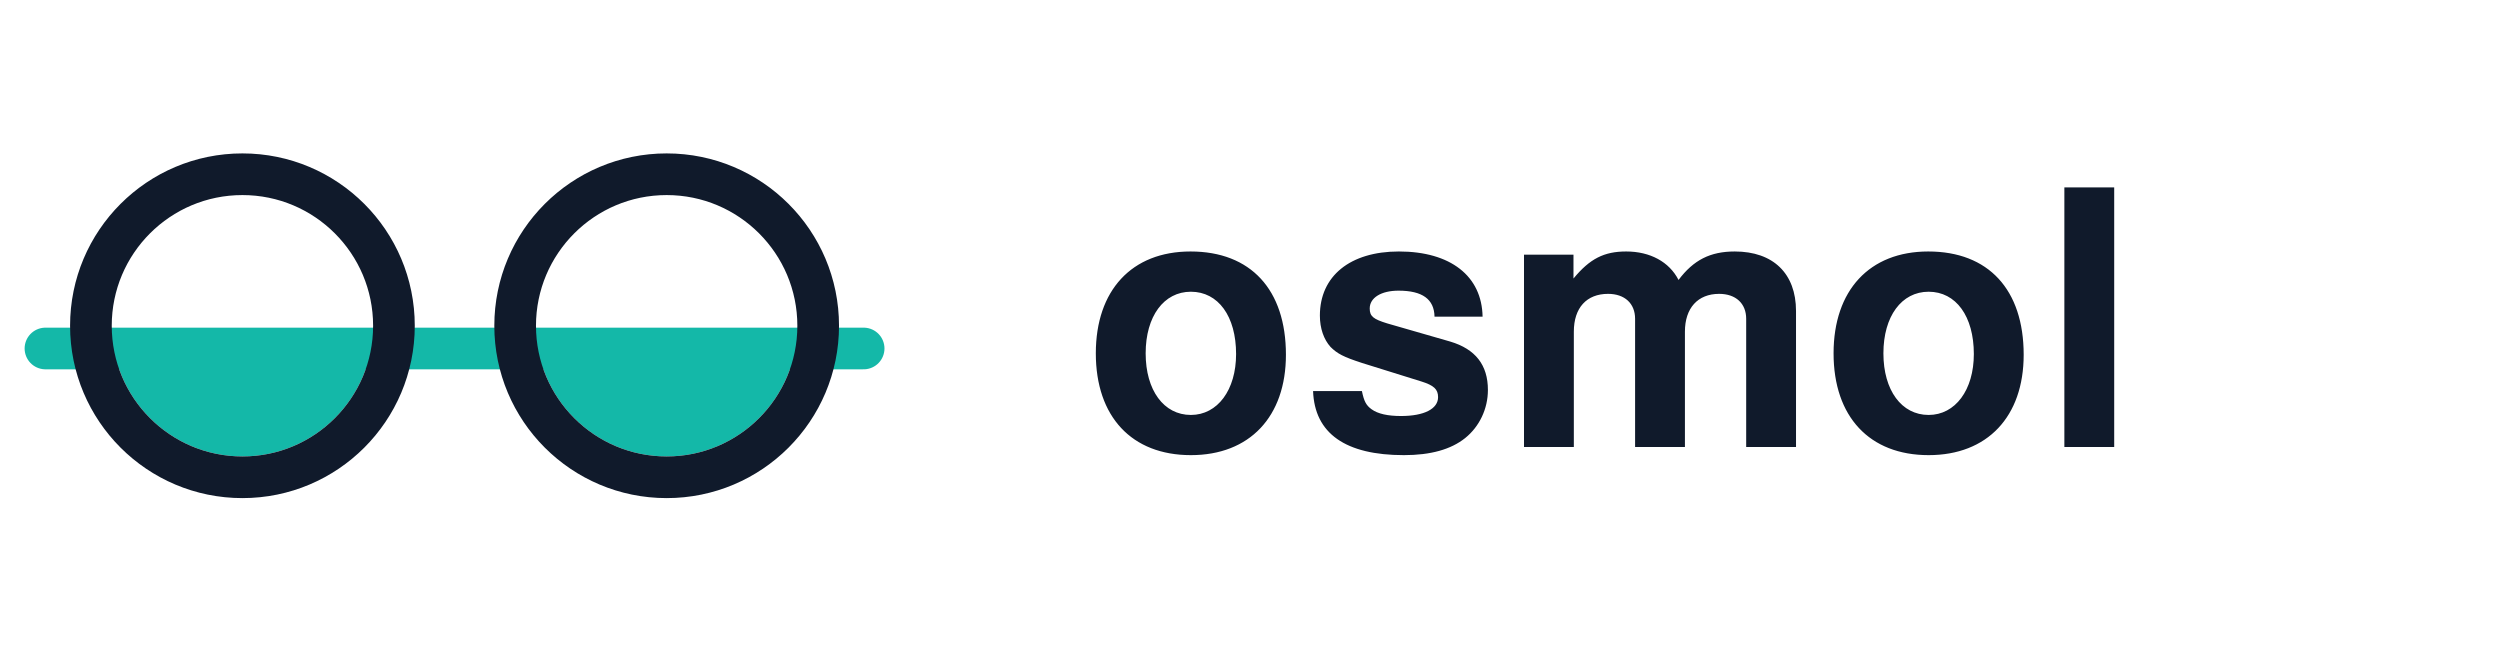
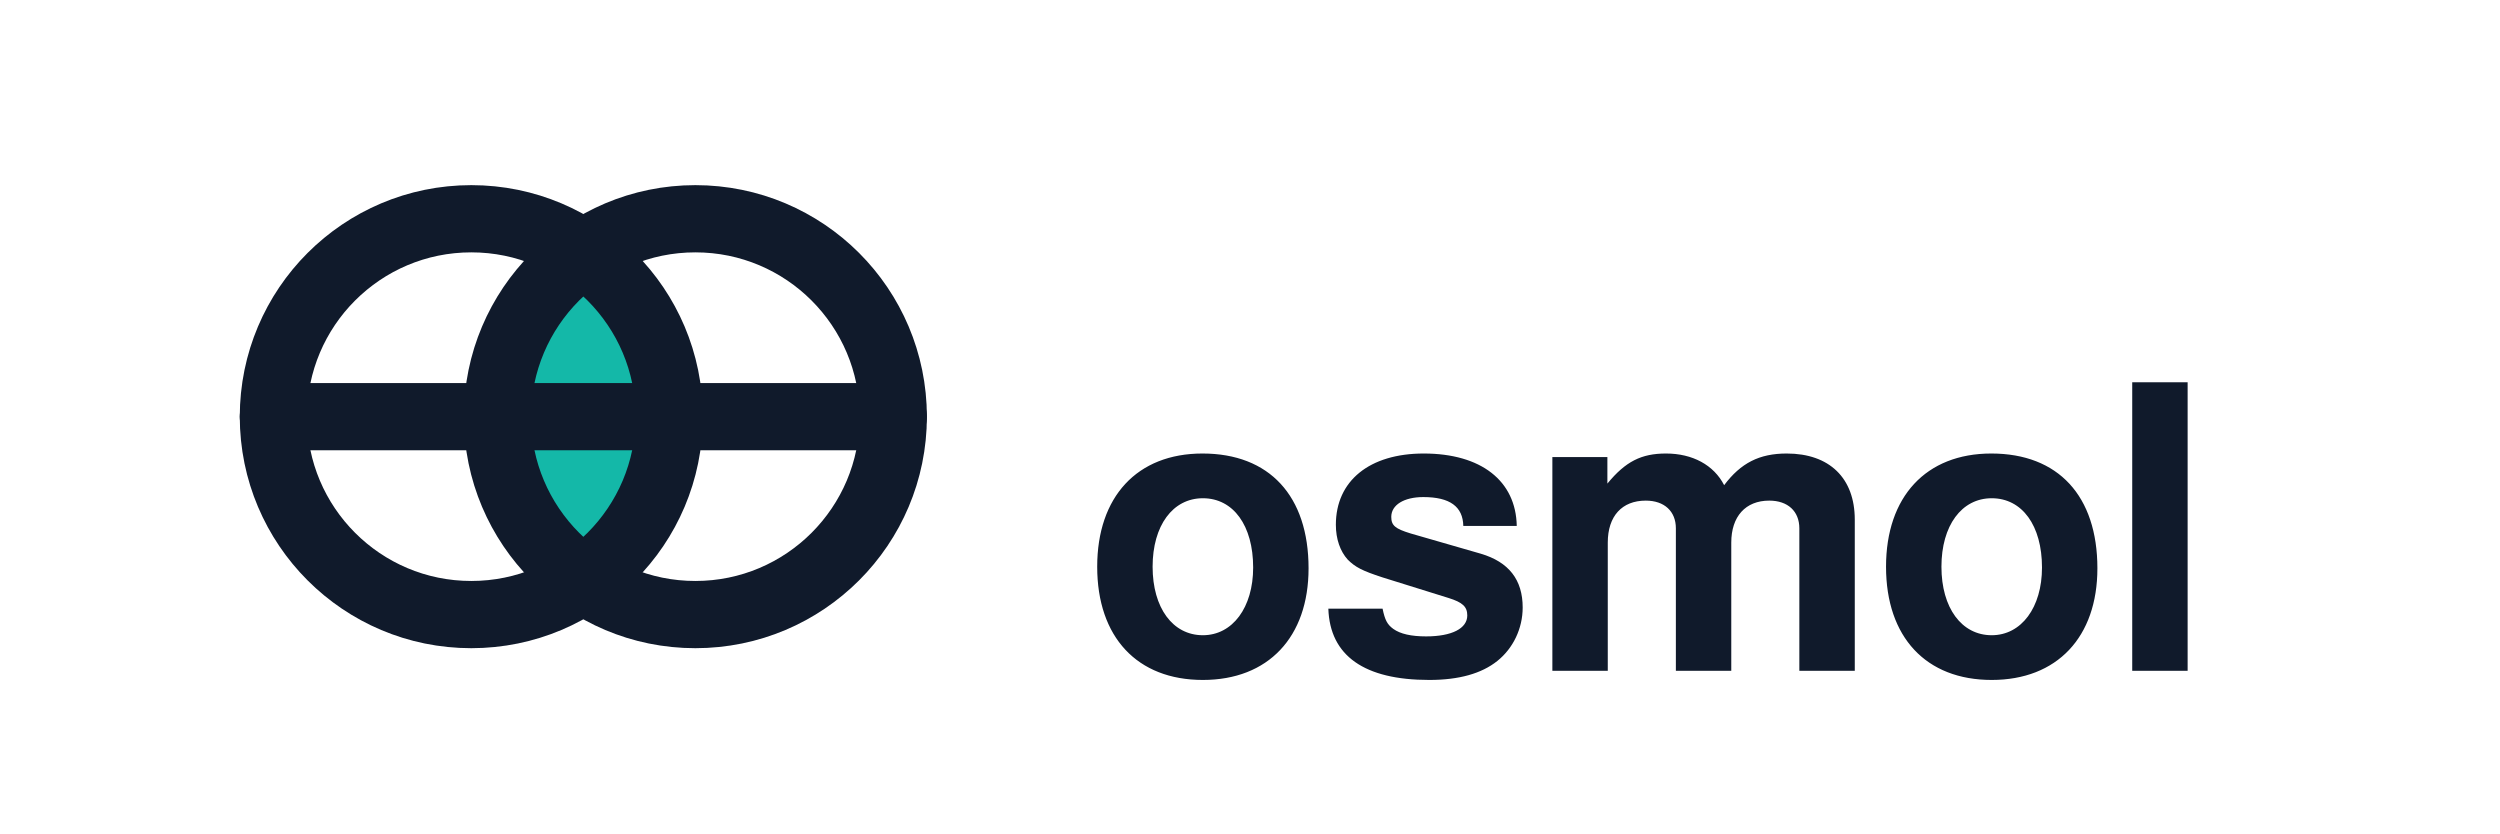
- <svg xmlns="http://www.w3.org/2000/svg" viewBox="0 0 660 172" role="img" aria-label="Osmol logo">
-   <defs>
-     <clipPath id="wL">
-       <circle cx="64" cy="86" r="34.5" />
-     </clipPath>
-     <clipPath id="wR">
-       <circle cx="176" cy="86" r="34.5" />
-     </clipPath>
-   </defs>
-   <rect x="24" y="92" width="80" height="34" fill="#14B8A8" clip-path="url(#wL)" />
-   <rect x="136" y="92" width="80" height="34" fill="#14B8A8" clip-path="url(#wR)" />
-   <line x1="12" y1="92" x2="228" y2="92" stroke="#14B8A8" stroke-width="11" stroke-linecap="round" />
-   <circle cx="64" cy="86" r="40" fill="none" stroke="#101A2B" stroke-width="11" />
-   <circle cx="176" cy="86" r="40" fill="none" stroke="#101A2B" stroke-width="11" />
-   <text x="286" y="118" font-family="'Instrument Sans', ui-sans-serif, -apple-system, 'Segoe UI', Helvetica, Arial, sans-serif" font-size="94" font-weight="700" letter-spacing="0.5" fill="#101A2B">osmol</text>
+ <svg xmlns="http://www.w3.org/2000/svg" width="1200" height="400" viewBox="0 0 1200 400">
+   <svg x="90" y="55" width="380" height="290" viewBox="44 100 424 312">
+     <path d="M 256 168.62 A 106 106 0 0 1 256 343.38 A 106 106 0 0 1 256 168.62 Z" fill="#14B8A8" />
+     <circle cx="196" cy="256" r="106" fill="none" stroke="#101A2B" stroke-width="36" />
+     <circle cx="316" cy="256" r="106" fill="none" stroke="#101A2B" stroke-width="36" />
+     <line x1="90" y1="256" x2="422" y2="256" stroke="#101A2B" stroke-width="36" stroke-linecap="round" />
+   </svg>
+   <text x="520" y="322" font-family="'Instrument Sans','Segoe UI',Helvetica,Arial,sans-serif" font-weight="700" font-size="190" letter-spacing="-4" fill="#101A2B">osmol</text>
</svg>
